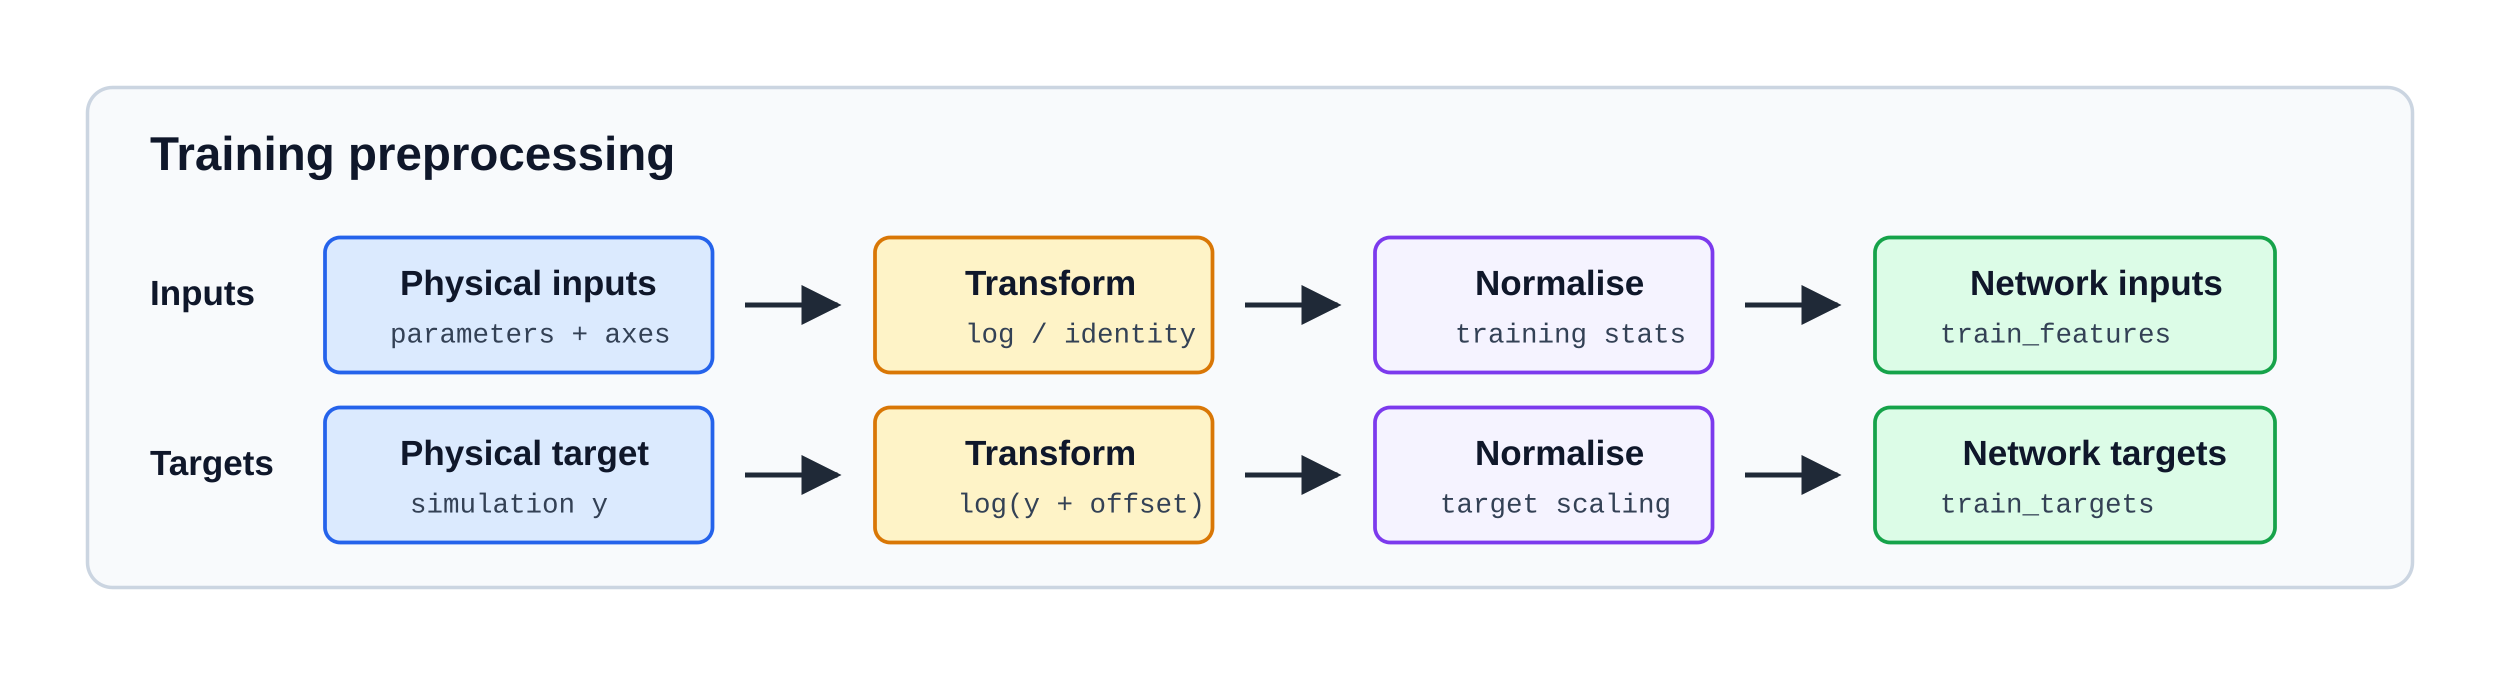
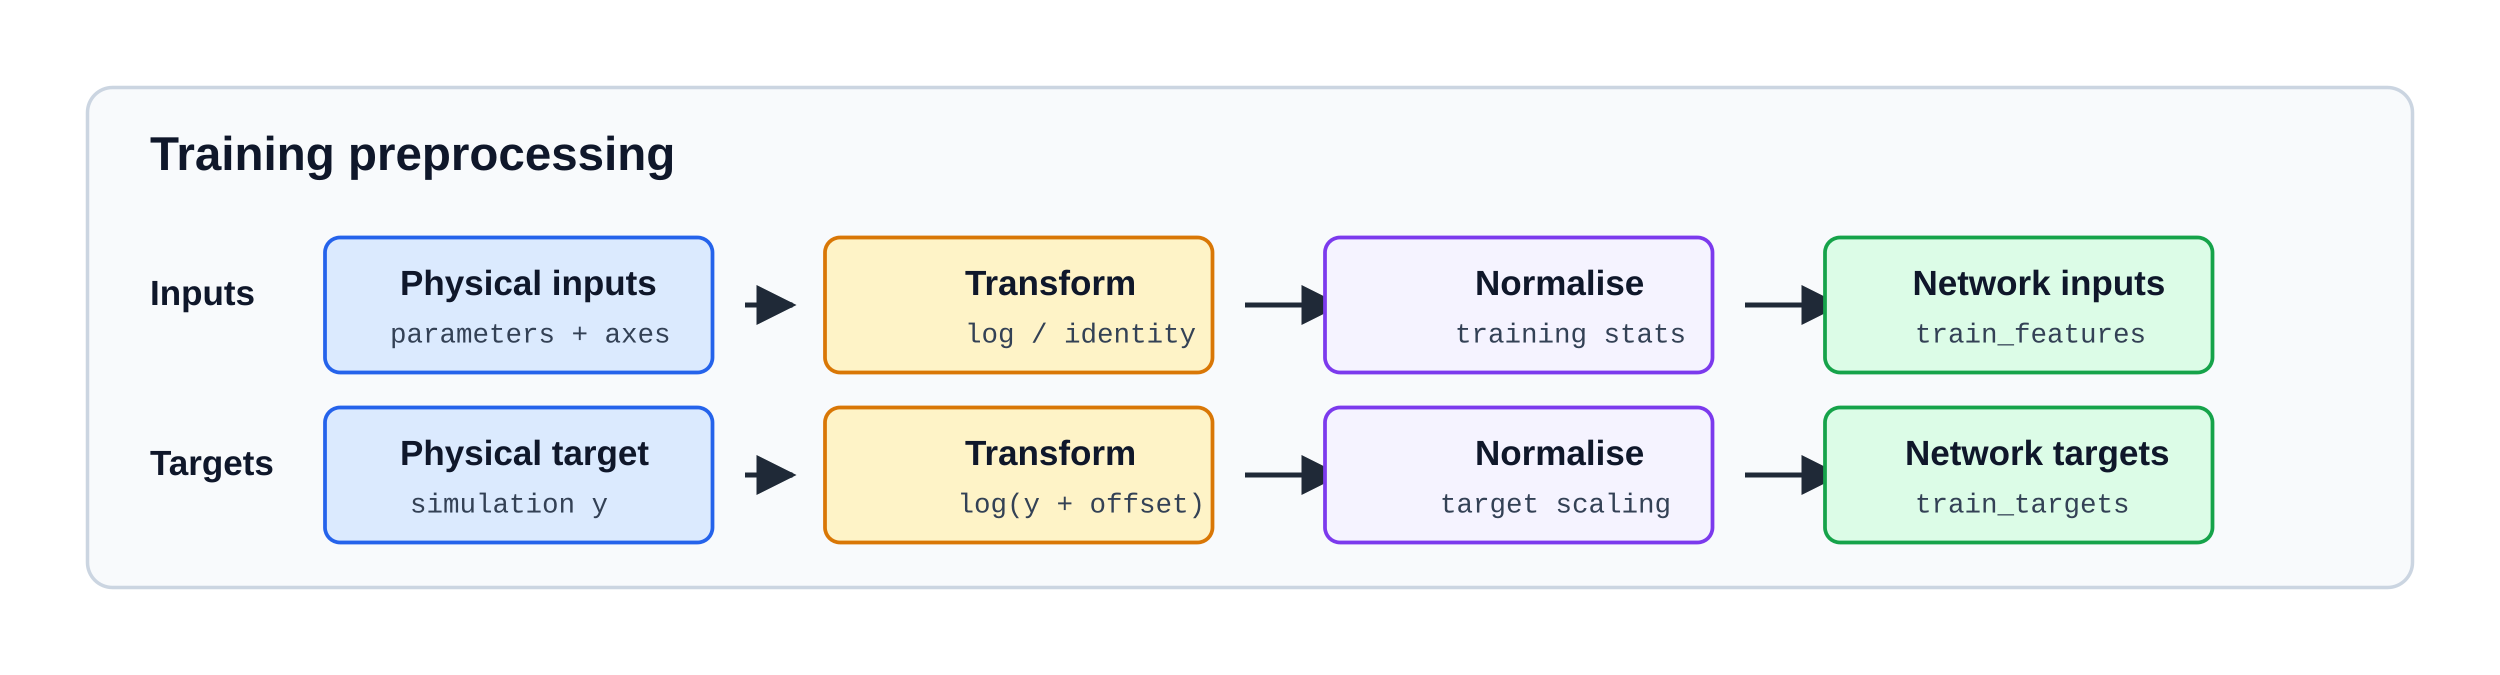
<svg xmlns="http://www.w3.org/2000/svg" width="1000" height="270" viewBox="0 0 1000 270" role="img" aria-labelledby="title desc">
  <defs>
    <marker id="arrow" viewBox="0 0 10 10" refX="9" refY="5" markerWidth="8" markerHeight="8" orient="auto">
      <path d="M 0 0 L 10 5 L 0 10 z" fill="#1f2937" />
    </marker>
    <style>
      .bg { fill: #ffffff; }
      .panel { fill: #f8fafc; stroke: #cbd5e1; stroke-width: 1.4; }
      .input { fill: #dbeafe; stroke: #2563eb; stroke-width: 1.5; }
      .transform { fill: #fef3c7; stroke: #d97706; stroke-width: 1.5; }
      .scale { fill: #f5f3ff; stroke: #7c3aed; stroke-width: 1.5; }
      .output { fill: #dcfce7; stroke: #16a34a; stroke-width: 1.5; }
      .arrow { stroke: #1f2937; stroke-width: 2; fill: none; marker-end: url(#arrow); }
      .title { font-family: Arial, Helvetica, sans-serif; font-size: 19px; font-weight: 700; fill: #0f172a; }
      .label { font-family: Arial, Helvetica, sans-serif; font-size: 14px; font-weight: 700; fill: #0f172a; }
      .small { font-family: Arial, Helvetica, sans-serif; font-size: 12px; fill: #475569; }
      .mono { font-family: "SFMono-Regular", Consolas, "Liberation Mono", monospace; font-size: 11px; fill: #334155; }
    </style>
  </defs>
  <rect class="bg" x="0" y="0" width="1000" height="270" />
  <rect class="panel" x="35" y="35" width="930" height="200" rx="10" />
  <text class="title" x="60" y="68">Training preprocessing</text>
  <text class="label" x="60" y="122">Inputs</text>
  <rect class="input" x="130" y="95" width="155" height="54" rx="6" />
  <text class="label" x="160" y="118">Physical inputs</text>
  <text class="mono" x="156" y="137">parameters + axes</text>
-   <path class="arrow" d="M 298 122 L 335 122" />
-   <rect class="transform" x="350" y="95" width="135" height="54" rx="6" />
+   <path class="arrow" d="M 298 122 L 317 122" />
+   <rect class="transform" x="330" y="95" width="155" height="54" rx="6" />
  <text class="label" x="386" y="118">Transform</text>
  <text class="mono" x="386" y="137">log / identity</text>
  <path class="arrow" d="M 498 122 L 535 122" />
-   <rect class="scale" x="550" y="95" width="135" height="54" rx="6" />
+   <rect class="scale" x="530" y="95" width="155" height="54" rx="6" />
  <text class="label" x="590" y="118">Normalise</text>
  <text class="mono" x="582" y="137">training stats</text>
  <path class="arrow" d="M 698 122 L 735 122" />
-   <rect class="output" x="750" y="95" width="160" height="54" rx="6" />
-   <text class="label" x="788" y="118">Network inputs</text>
-   <text class="mono" x="776" y="137">train_features</text>
+   <rect class="output" x="730" y="95" width="155" height="54" rx="6" />
+   <text class="label" x="765" y="118">Network inputs</text>
+   <text class="mono" x="766" y="137">train_features</text>
  <text class="label" x="60" y="190">Targets</text>
  <rect class="input" x="130" y="163" width="155" height="54" rx="6" />
  <text class="label" x="160" y="186">Physical target</text>
  <text class="mono" x="164" y="205">simulation y</text>
-   <path class="arrow" d="M 298 190 L 335 190" />
-   <rect class="transform" x="350" y="163" width="135" height="54" rx="6" />
+   <path class="arrow" d="M 298 190 L 317 190" />
+   <rect class="transform" x="330" y="163" width="155" height="54" rx="6" />
  <text class="label" x="386" y="186">Transform</text>
  <text class="mono" x="383" y="205">log(y + offset)</text>
  <path class="arrow" d="M 498 190 L 535 190" />
-   <rect class="scale" x="550" y="163" width="135" height="54" rx="6" />
+   <rect class="scale" x="530" y="163" width="155" height="54" rx="6" />
  <text class="label" x="590" y="186">Normalise</text>
  <text class="mono" x="576" y="205">target scaling</text>
  <path class="arrow" d="M 698 190 L 735 190" />
-   <rect class="output" x="750" y="163" width="160" height="54" rx="6" />
-   <text class="label" x="785" y="186">Network targets</text>
-   <text class="mono" x="776" y="205">train_targets</text>
+   <rect class="output" x="730" y="163" width="155" height="54" rx="6" />
+   <text class="label" x="762" y="186">Network targets</text>
+   <text class="mono" x="766" y="205">train_targets</text>
</svg>
